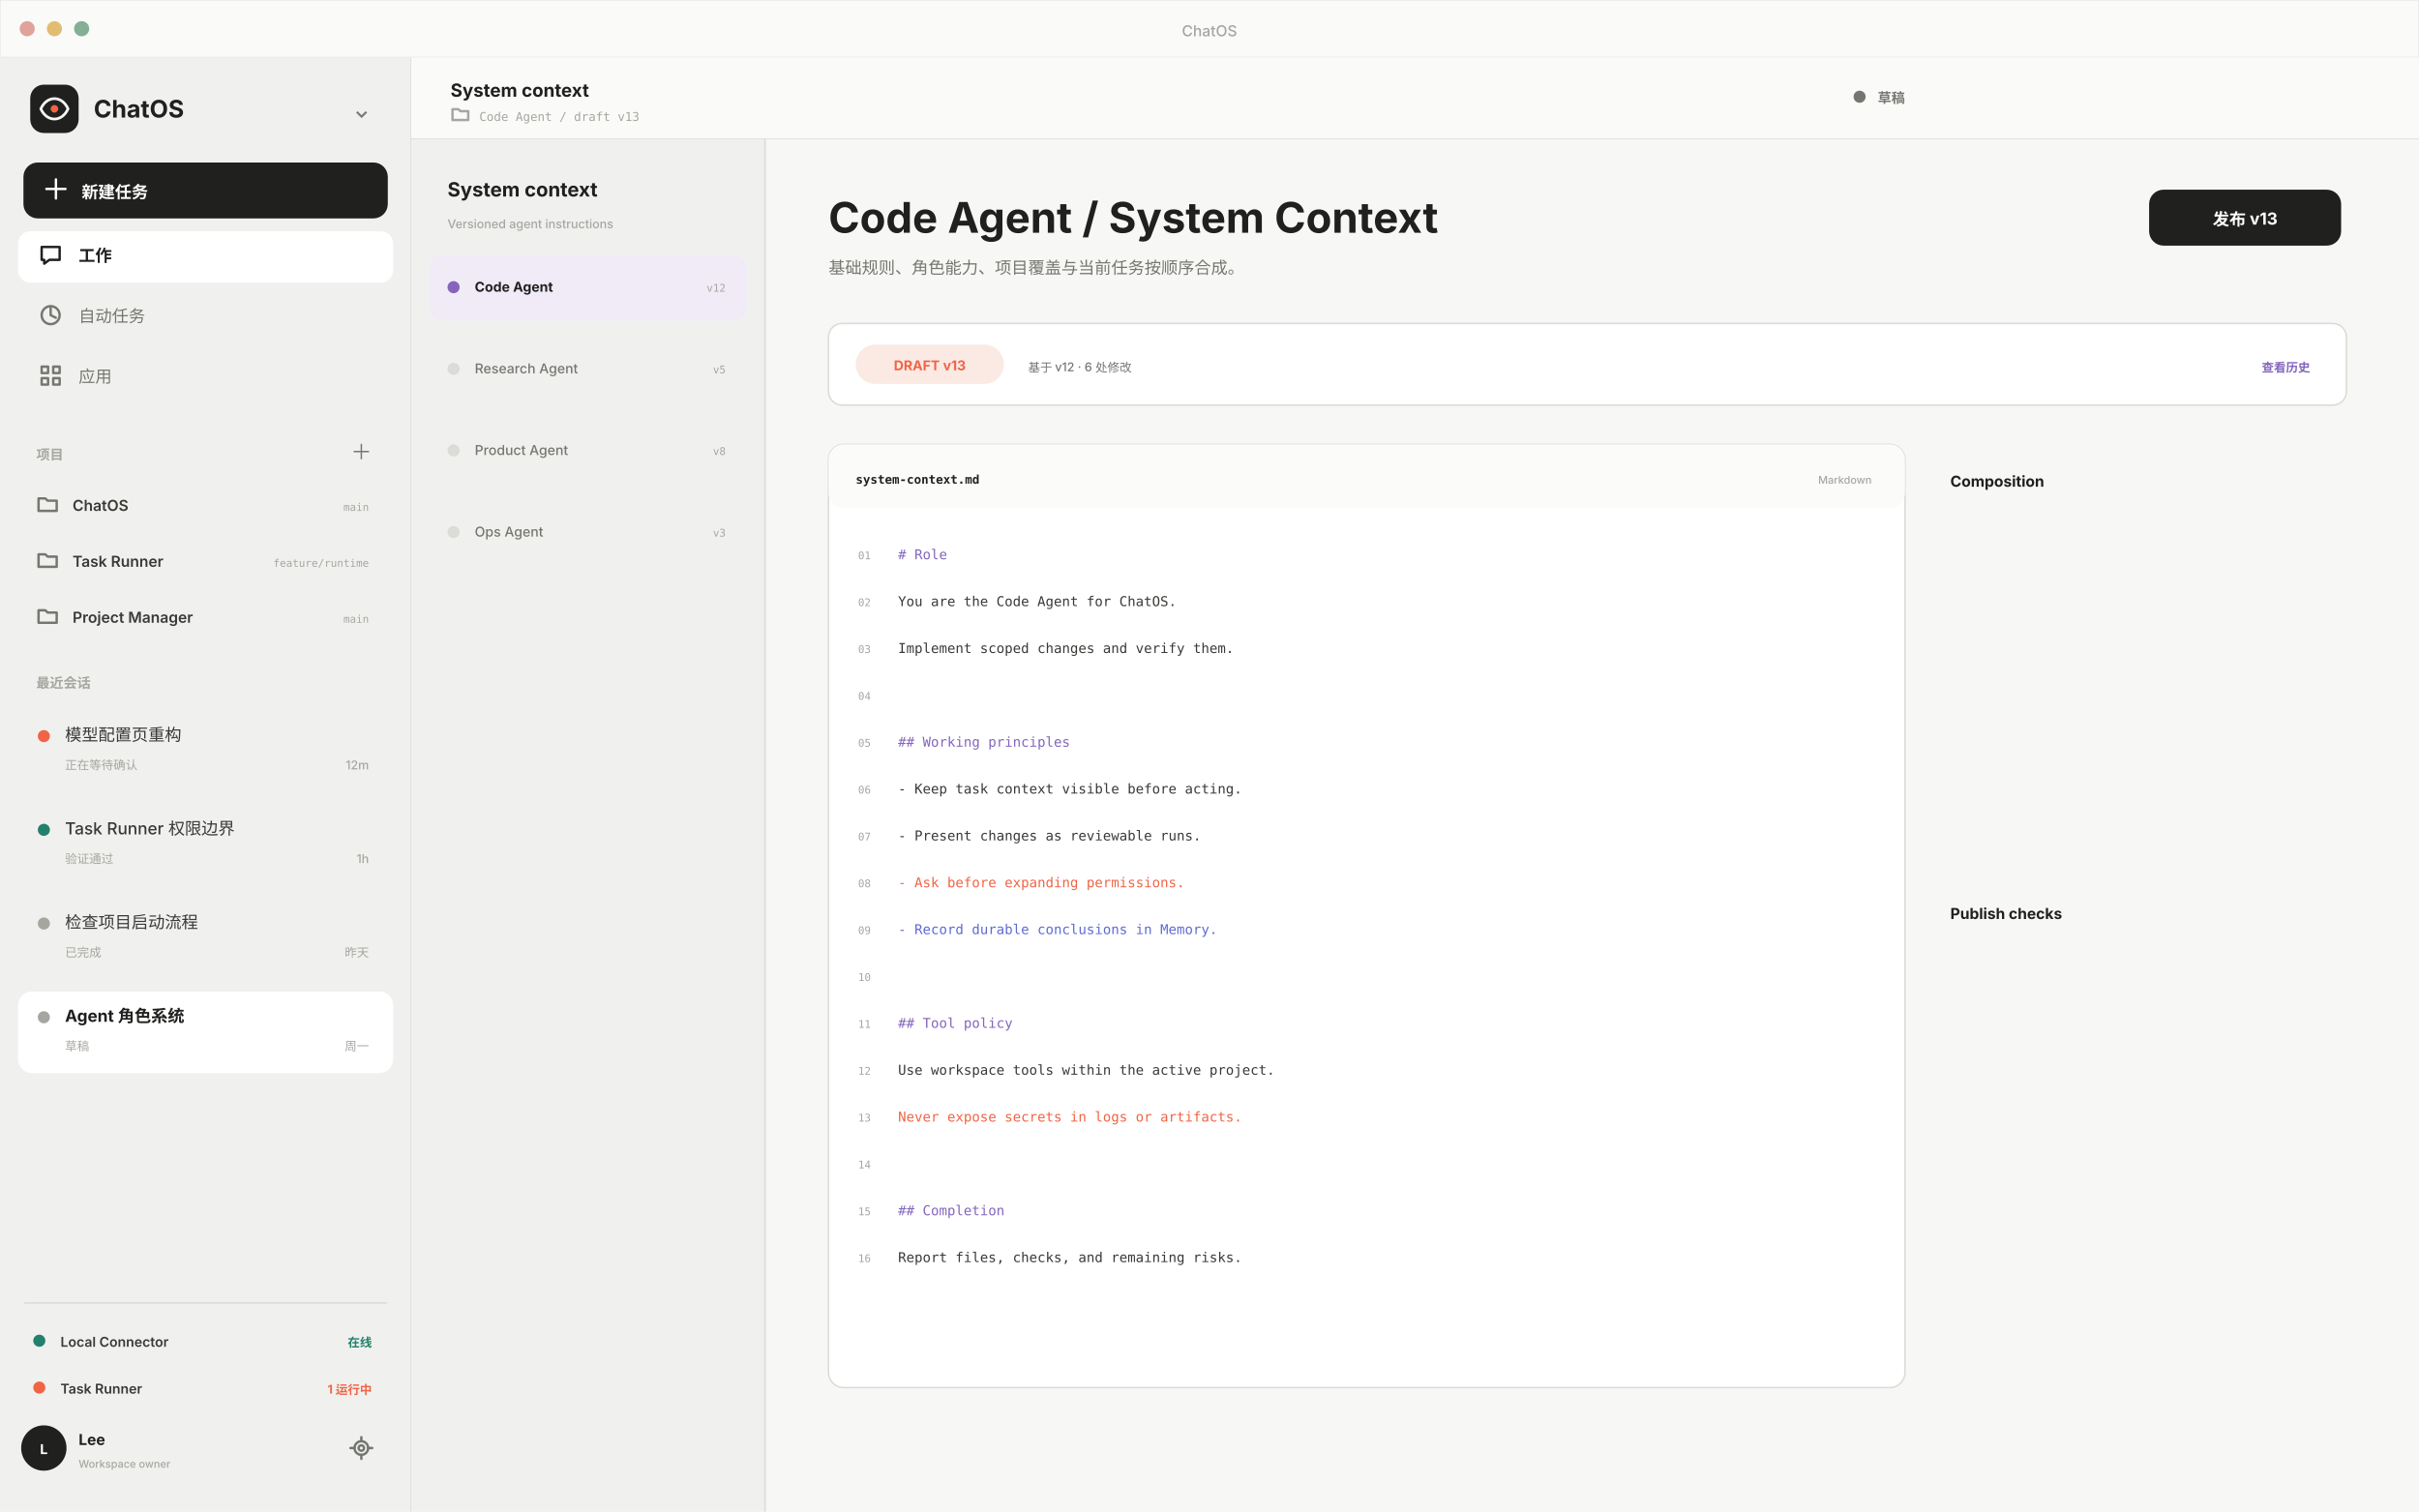
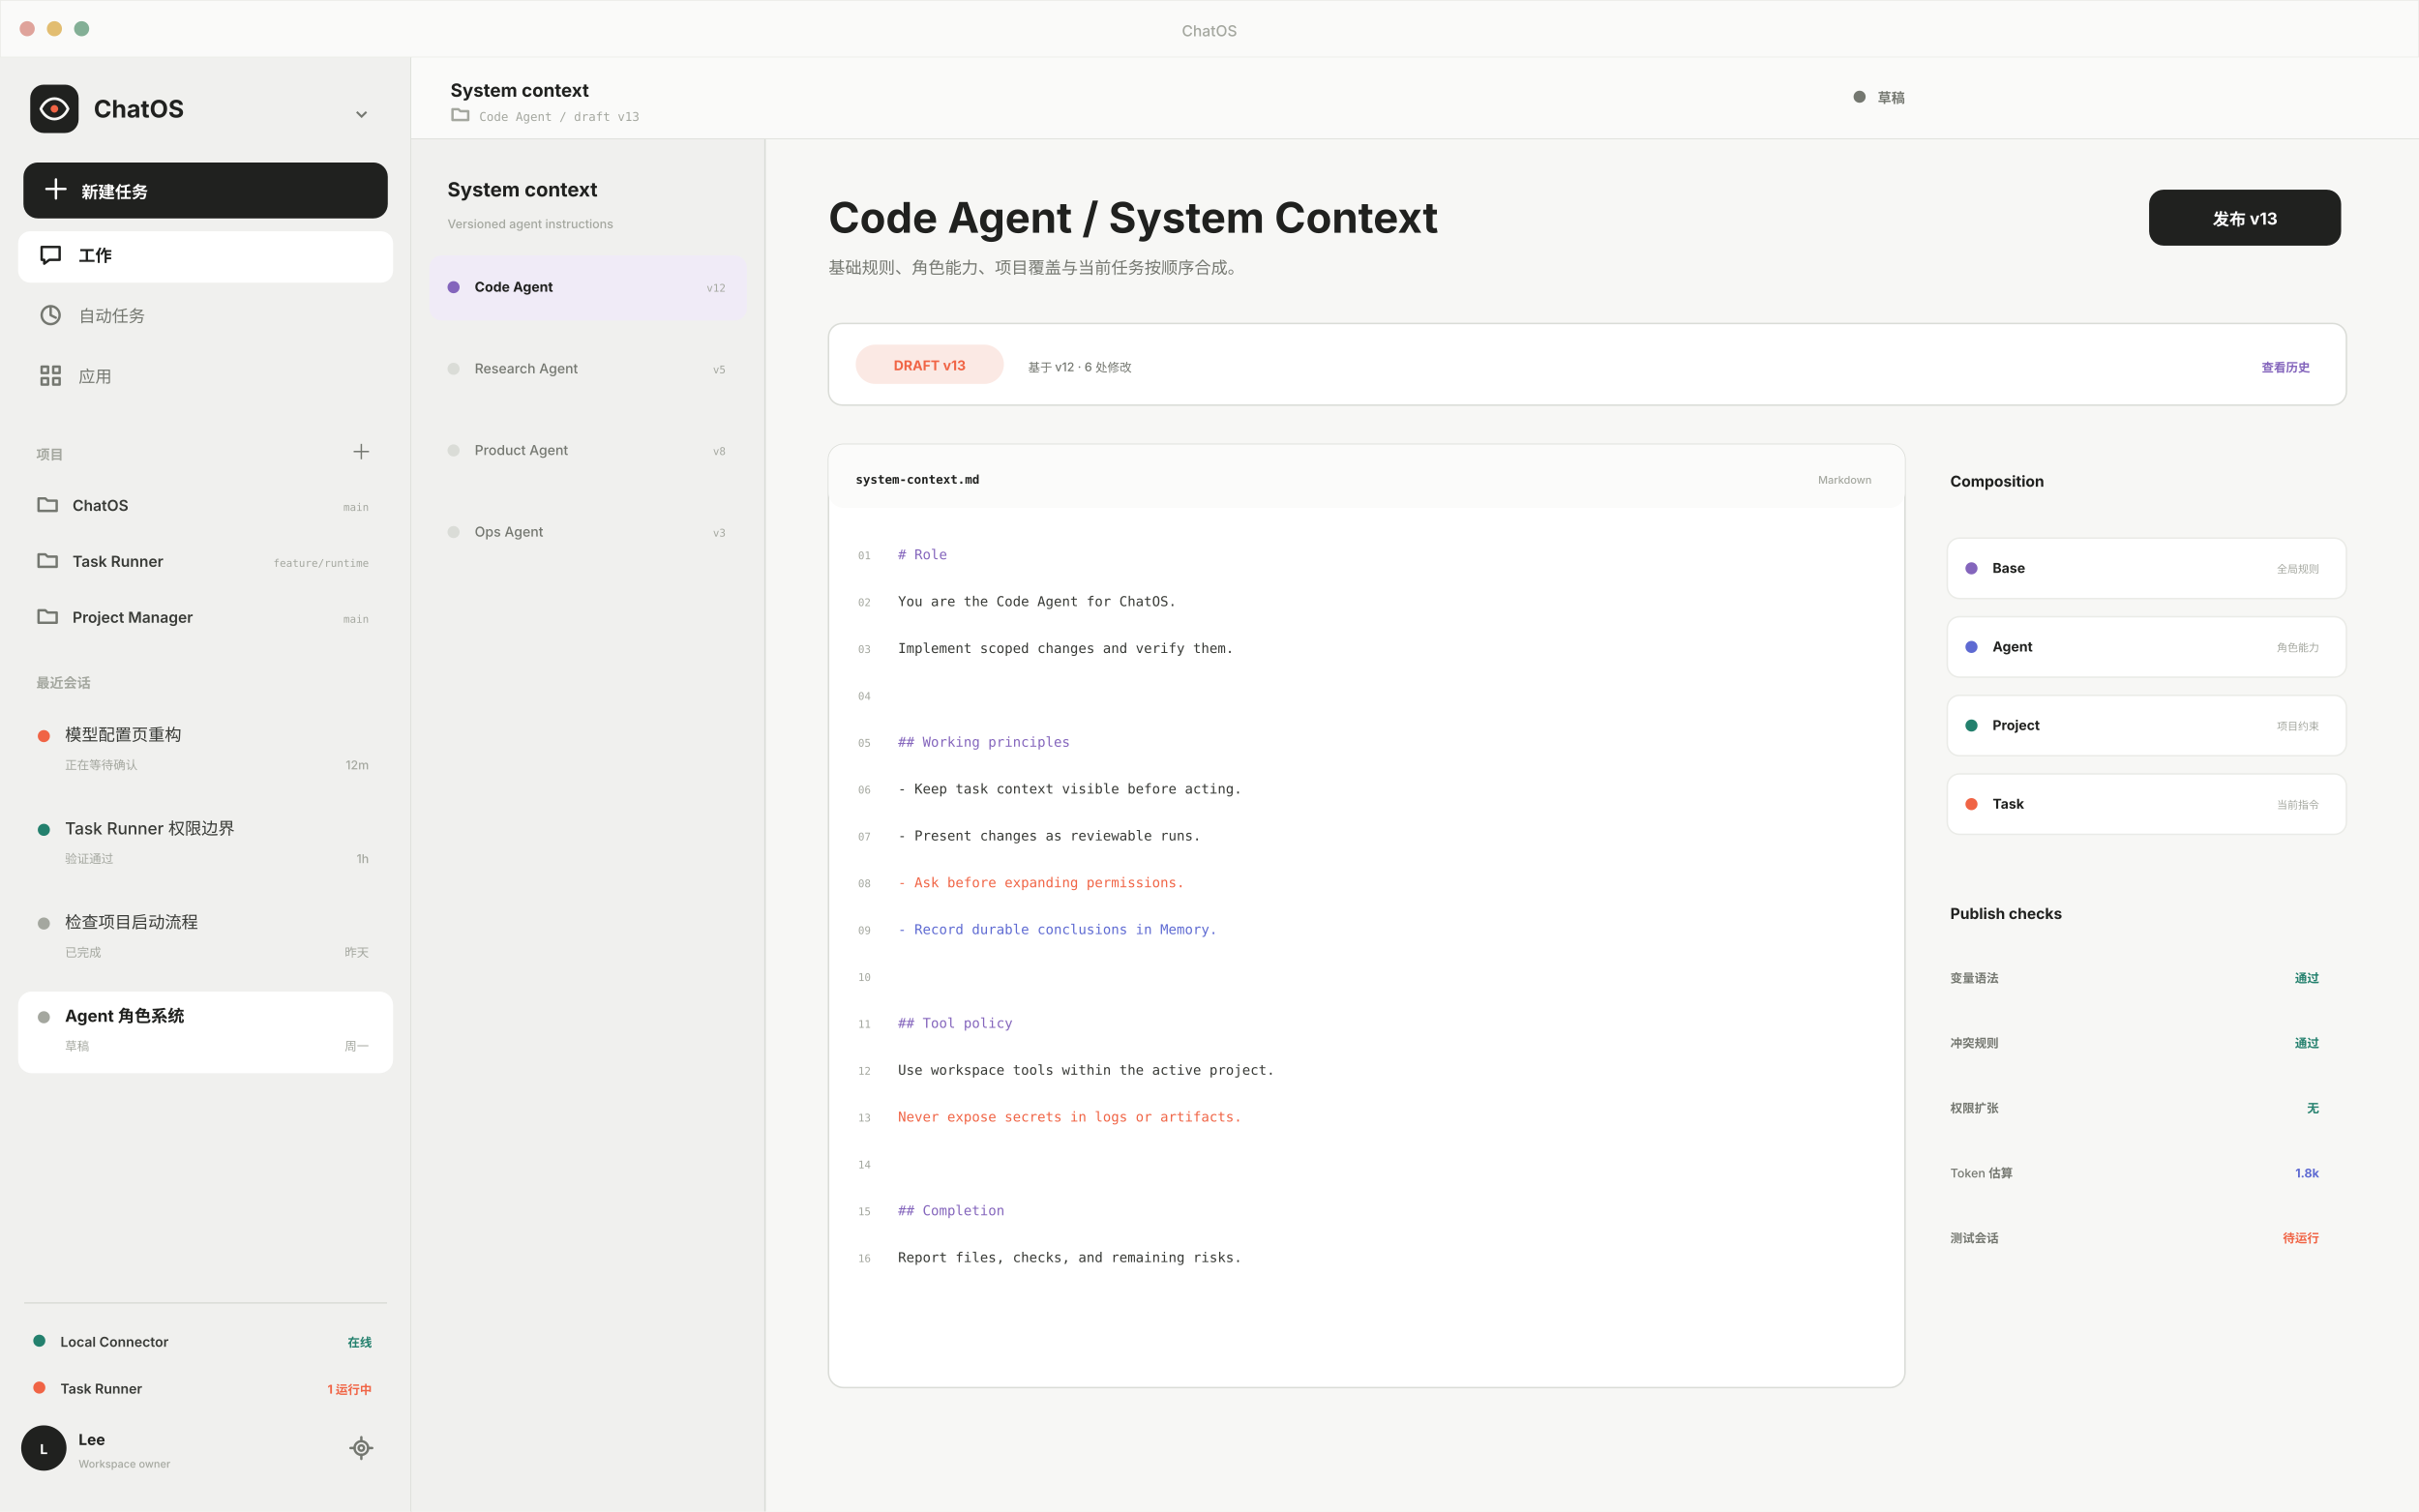
<svg xmlns="http://www.w3.org/2000/svg" width="1600" height="1000" viewBox="0 0 1600 1000">
  <defs>
    <filter id="shadow" x="-30%" y="-30%" width="160%" height="180%">
      <feDropShadow dx="0" dy="10" stdDeviation="22" flood-color="#20211F" flood-opacity=".10" />
    </filter>
    <filter id="lift" x="-30%" y="-30%" width="160%" height="180%">
      <feDropShadow dx="0" dy="4" stdDeviation="10" flood-color="#20211F" flood-opacity=".08" />
    </filter>
+     <pattern id="graphDots" width="20" height="20" patternUnits="userSpaceOnUse">
+       <circle cx="1" cy="1" r="1" fill="#BFC2BB" fill-opacity=".35" />
+     </pattern>
+     <marker id="graphArrow" markerWidth="9" markerHeight="9" refX="8" refY="4.5" orient="auto">
+       <path d="M0 0L9 4.5L0 9Z" fill="context-stroke" />
+     </marker>
+     <marker id="graphArrowContext" markerWidth="8" markerHeight="8" refX="7" refY="4" orient="auto">
+       <path d="M0 0L8 4L0 8Z" fill="context-stroke" />
+     </marker>
  </defs>
  <rect x="0" y="0" width="1600" height="1000" fill="#F7F7F5" stroke="none" rx="0" />
  <rect x="0" y="0" width="1600" height="38" fill="#FAFAF9" stroke="#EAEBE7" rx="0" />
  <circle cx="18" cy="19" r="5" fill="#DFA39B" stroke="none" stroke-width="1" />
  <circle cx="36" cy="19" r="5" fill="#E2BD71" stroke="none" stroke-width="1" />
  <circle cx="54" cy="19" r="5" fill="#83AF96" stroke="none" stroke-width="1" />
  <text x="800" y="24" font-family="Inter, -apple-system, BlinkMacSystemFont, &quot;SF Pro Text&quot;, &quot;PingFang SC&quot;, &quot;Microsoft YaHei&quot;, sans-serif" font-size="10" fill="#A4A79F" font-weight="550" text-anchor="middle">ChatOS</text>
  <rect x="0" y="38" width="272" height="962" fill="#F0F0EE" stroke="none" rx="0" />
  <line x1="272" y1="38" x2="272" y2="1000" stroke="#DADCD7" stroke-width="1" />
  <rect x="20" y="56" width="32" height="32" fill="#20211F" stroke="none" rx="9" />
  <path d="M27 72C31 63,41 63,45 72C41 81,31 81,27 72Z" stroke="#F7F7F5" stroke-width="1.8" fill="none" stroke-linecap="round" stroke-linejoin="round" />
  <circle cx="36" cy="72" r="2.5" fill="#F06445" stroke="none" stroke-width="1" />
  <text x="62" y="77.76" font-family="Inter, -apple-system, BlinkMacSystemFont, &quot;SF Pro Text&quot;, &quot;PingFang SC&quot;, &quot;Microsoft YaHei&quot;, sans-serif" font-size="16" fill="#20211F" font-weight="700" text-anchor="start">ChatOS</text>
  <text x="244" y="78" font-family="Inter, -apple-system, BlinkMacSystemFont, &quot;SF Pro Text&quot;, &quot;PingFang SC&quot;, &quot;Microsoft YaHei&quot;, sans-serif" font-size="12" fill="#747770" font-weight="650" text-anchor="end">⌄</text>
  <rect x="16" y="108" width="240" height="36" fill="#20211F" stroke="#20211F" rx="9" />
  <path d="M37 118.7V131.3M30.7 125H43.3" stroke="#FFFFFF" stroke-width="1.6" fill="none" stroke-linecap="round" stroke-linejoin="round" />
  <text x="54" y="131" font-family="Inter, -apple-system, BlinkMacSystemFont, &quot;SF Pro Text&quot;, &quot;PingFang SC&quot;, &quot;Microsoft YaHei&quot;, sans-serif" font-size="11" fill="#FFFFFF" font-weight="650" text-anchor="start">新建任务</text>
  <rect x="12" y="153" width="248" height="34" fill="#FFFFFF" stroke="none" rx="8" />
  <path d="M27.55 163.4H39.45V171.9H32.65L29.25 174.45V171.9H27.55Z" stroke="#20211F" stroke-width="1.6" fill="none" stroke-linecap="round" stroke-linejoin="round" />
  <text x="52" y="173" font-family="Inter, -apple-system, BlinkMacSystemFont, &quot;SF Pro Text&quot;, &quot;PingFang SC&quot;, &quot;Microsoft YaHei&quot;, sans-serif" font-size="11" fill="#20211F" font-weight="650" text-anchor="start">工作</text>
  <circle cx="33.5" cy="208.5" r="5.95" fill="none" stroke="#747770" stroke-width="1.6" />
  <path d="M33.5 203.4V208.5L36.9 210.2" stroke="#747770" stroke-width="1.6" fill="none" stroke-linecap="round" stroke-linejoin="round" />
  <text x="52" y="213" font-family="Inter, -apple-system, BlinkMacSystemFont, &quot;SF Pro Text&quot;, &quot;PingFang SC&quot;, &quot;Microsoft YaHei&quot;, sans-serif" font-size="11" fill="#747770" font-weight="520" text-anchor="start">自动任务</text>
  <path d="M27.55 242.55H31.8V246.8H27.55ZM35.2 242.55H39.45V246.8H35.2ZM27.55 250.2H31.8V254.45H27.55ZM35.2 250.2H39.45V254.45H35.2Z" stroke="#747770" stroke-width="1.6" fill="none" stroke-linecap="round" stroke-linejoin="round" />
  <text x="52" y="253" font-family="Inter, -apple-system, BlinkMacSystemFont, &quot;SF Pro Text&quot;, &quot;PingFang SC&quot;, &quot;Microsoft YaHei&quot;, sans-serif" font-size="11" fill="#747770" font-weight="520" text-anchor="start">应用</text>
  <text x="24" y="304" font-family="Inter, -apple-system, BlinkMacSystemFont, &quot;SF Pro Text&quot;, &quot;PingFang SC&quot;, &quot;Microsoft YaHei&quot;, sans-serif" font-size="9" fill="#A4A79F" font-weight="700" text-anchor="start">项目</text>
  <text x="246" y="304" font-family="Inter, -apple-system, BlinkMacSystemFont, &quot;SF Pro Text&quot;, &quot;PingFang SC&quot;, &quot;Microsoft YaHei&quot;, sans-serif" font-size="14" fill="#747770" font-weight="500" text-anchor="end">＋</text>
  <path d="M25.5 329.75H30L31.5 331.25H37.5V338H25.5Z" stroke="#747770" stroke-width="1.6" fill="none" stroke-linecap="round" stroke-linejoin="round" />
  <text x="48" y="338" font-family="Inter, -apple-system, BlinkMacSystemFont, &quot;SF Pro Text&quot;, &quot;PingFang SC&quot;, &quot;Microsoft YaHei&quot;, sans-serif" font-size="10" fill="#383A36" font-weight="580" text-anchor="start">ChatOS</text>
  <text x="244" y="338" font-family="SFMono-Regular, Menlo, Monaco, Consolas, monospace" font-size="7" fill="#A4A79F" font-weight="500" text-anchor="end">main</text>
  <path d="M25.5 366.75H30L31.5 368.25H37.5V375H25.5Z" stroke="#747770" stroke-width="1.6" fill="none" stroke-linecap="round" stroke-linejoin="round" />
  <text x="48" y="375" font-family="Inter, -apple-system, BlinkMacSystemFont, &quot;SF Pro Text&quot;, &quot;PingFang SC&quot;, &quot;Microsoft YaHei&quot;, sans-serif" font-size="10" fill="#383A36" font-weight="580" text-anchor="start">Task Runner</text>
  <text x="244" y="375" font-family="SFMono-Regular, Menlo, Monaco, Consolas, monospace" font-size="7" fill="#A4A79F" font-weight="500" text-anchor="end">feature/runtime</text>
  <path d="M25.5 403.75H30L31.5 405.25H37.5V412H25.5Z" stroke="#747770" stroke-width="1.6" fill="none" stroke-linecap="round" stroke-linejoin="round" />
  <text x="48" y="412" font-family="Inter, -apple-system, BlinkMacSystemFont, &quot;SF Pro Text&quot;, &quot;PingFang SC&quot;, &quot;Microsoft YaHei&quot;, sans-serif" font-size="10" fill="#383A36" font-weight="580" text-anchor="start">Project Manager</text>
  <text x="244" y="412" font-family="SFMono-Regular, Menlo, Monaco, Consolas, monospace" font-size="7" fill="#A4A79F" font-weight="500" text-anchor="end">main</text>
  <text x="24" y="455" font-family="Inter, -apple-system, BlinkMacSystemFont, &quot;SF Pro Text&quot;, &quot;PingFang SC&quot;, &quot;Microsoft YaHei&quot;, sans-serif" font-size="9" fill="#A4A79F" font-weight="700" text-anchor="start">最近会话</text>
  <circle cx="29" cy="487" r="4" fill="#F06445" stroke="none" stroke-width="1" />
  <text x="43" y="490" font-family="Inter, -apple-system, BlinkMacSystemFont, &quot;SF Pro Text&quot;, &quot;PingFang SC&quot;, &quot;Microsoft YaHei&quot;, sans-serif" font-size="11" fill="#383A36" font-weight="520" text-anchor="start">模型配置页重构</text>
  <text x="43" y="509" font-family="Inter, -apple-system, BlinkMacSystemFont, &quot;SF Pro Text&quot;, &quot;PingFang SC&quot;, &quot;Microsoft YaHei&quot;, sans-serif" font-size="8" fill="#A4A79F" font-weight="480" text-anchor="start">正在等待确认</text>
  <text x="244" y="509" font-family="Inter, -apple-system, BlinkMacSystemFont, &quot;SF Pro Text&quot;, &quot;PingFang SC&quot;, &quot;Microsoft YaHei&quot;, sans-serif" font-size="8" fill="#A4A79F" font-weight="500" text-anchor="end">12m</text>
  <circle cx="29" cy="549" r="4" fill="#23806D" stroke="none" stroke-width="1" />
  <text x="43" y="552" font-family="Inter, -apple-system, BlinkMacSystemFont, &quot;SF Pro Text&quot;, &quot;PingFang SC&quot;, &quot;Microsoft YaHei&quot;, sans-serif" font-size="11" fill="#383A36" font-weight="520" text-anchor="start">Task Runner 权限边界</text>
  <text x="43" y="571" font-family="Inter, -apple-system, BlinkMacSystemFont, &quot;SF Pro Text&quot;, &quot;PingFang SC&quot;, &quot;Microsoft YaHei&quot;, sans-serif" font-size="8" fill="#A4A79F" font-weight="480" text-anchor="start">验证通过</text>
  <text x="244" y="571" font-family="Inter, -apple-system, BlinkMacSystemFont, &quot;SF Pro Text&quot;, &quot;PingFang SC&quot;, &quot;Microsoft YaHei&quot;, sans-serif" font-size="8" fill="#A4A79F" font-weight="500" text-anchor="end">1h</text>
  <circle cx="29" cy="611" r="4" fill="#A4A79F" stroke="none" stroke-width="1" />
  <text x="43" y="614" font-family="Inter, -apple-system, BlinkMacSystemFont, &quot;SF Pro Text&quot;, &quot;PingFang SC&quot;, &quot;Microsoft YaHei&quot;, sans-serif" font-size="11" fill="#383A36" font-weight="520" text-anchor="start">检查项目启动流程</text>
  <text x="43" y="633" font-family="Inter, -apple-system, BlinkMacSystemFont, &quot;SF Pro Text&quot;, &quot;PingFang SC&quot;, &quot;Microsoft YaHei&quot;, sans-serif" font-size="8" fill="#A4A79F" font-weight="480" text-anchor="start">已完成</text>
  <text x="244" y="633" font-family="Inter, -apple-system, BlinkMacSystemFont, &quot;SF Pro Text&quot;, &quot;PingFang SC&quot;, &quot;Microsoft YaHei&quot;, sans-serif" font-size="8" fill="#A4A79F" font-weight="500" text-anchor="end">昨天</text>
  <rect x="12" y="656" width="248" height="54" fill="#FFFFFF" stroke="none" rx="9" />
  <circle cx="29" cy="673" r="4" fill="#A4A79F" stroke="none" stroke-width="1" />
  <text x="43" y="676" font-family="Inter, -apple-system, BlinkMacSystemFont, &quot;SF Pro Text&quot;, &quot;PingFang SC&quot;, &quot;Microsoft YaHei&quot;, sans-serif" font-size="11" fill="#20211F" font-weight="650" text-anchor="start">Agent 角色系统</text>
  <text x="43" y="695" font-family="Inter, -apple-system, BlinkMacSystemFont, &quot;SF Pro Text&quot;, &quot;PingFang SC&quot;, &quot;Microsoft YaHei&quot;, sans-serif" font-size="8" fill="#A4A79F" font-weight="480" text-anchor="start">草稿</text>
  <text x="244" y="695" font-family="Inter, -apple-system, BlinkMacSystemFont, &quot;SF Pro Text&quot;, &quot;PingFang SC&quot;, &quot;Microsoft YaHei&quot;, sans-serif" font-size="8" fill="#A4A79F" font-weight="500" text-anchor="end">周一</text>
  <line x1="16" y1="862" x2="256" y2="862" stroke="#DADCD7" stroke-width="1" />
  <circle cx="26" cy="887" r="4" fill="#23806D" stroke="none" stroke-width="1" />
  <text x="40" y="891" font-family="Inter, -apple-system, BlinkMacSystemFont, &quot;SF Pro Text&quot;, &quot;PingFang SC&quot;, &quot;Microsoft YaHei&quot;, sans-serif" font-size="9" fill="#383A36" font-weight="580" text-anchor="start">Local Connector</text>
  <text x="246" y="891" font-family="Inter, -apple-system, BlinkMacSystemFont, &quot;SF Pro Text&quot;, &quot;PingFang SC&quot;, &quot;Microsoft YaHei&quot;, sans-serif" font-size="8" fill="#23806D" font-weight="650" text-anchor="end">在线</text>
  <circle cx="26" cy="918" r="4" fill="#F06445" stroke="none" stroke-width="1" />
  <text x="40" y="922" font-family="Inter, -apple-system, BlinkMacSystemFont, &quot;SF Pro Text&quot;, &quot;PingFang SC&quot;, &quot;Microsoft YaHei&quot;, sans-serif" font-size="9" fill="#383A36" font-weight="580" text-anchor="start">Task Runner</text>
  <text x="246" y="922" font-family="Inter, -apple-system, BlinkMacSystemFont, &quot;SF Pro Text&quot;, &quot;PingFang SC&quot;, &quot;Microsoft YaHei&quot;, sans-serif" font-size="8" fill="#F06445" font-weight="650" text-anchor="end">1 运行中</text>
  <circle cx="29" cy="958" r="15" fill="#20211F" stroke="none" stroke-width="1" />
  <text x="29" y="962" font-family="Inter, -apple-system, BlinkMacSystemFont, &quot;SF Pro Text&quot;, &quot;PingFang SC&quot;, &quot;Microsoft YaHei&quot;, sans-serif" font-size="9" fill="#FFFFFF" font-weight="700" text-anchor="middle">L</text>
  <text x="52" y="956" font-family="Inter, -apple-system, BlinkMacSystemFont, &quot;SF Pro Text&quot;, &quot;PingFang SC&quot;, &quot;Microsoft YaHei&quot;, sans-serif" font-size="10" fill="#20211F" font-weight="650" text-anchor="start">Lee</text>
  <text x="52" y="971" font-family="Inter, -apple-system, BlinkMacSystemFont, &quot;SF Pro Text&quot;, &quot;PingFang SC&quot;, &quot;Microsoft YaHei&quot;, sans-serif" font-size="7" fill="#A4A79F" font-weight="500" text-anchor="start">Workspace owner</text>
  <circle cx="239" cy="958" r="4.5" fill="none" stroke="#747770" stroke-width="1.6" />
  <circle cx="239" cy="958" r="1.8" fill="none" stroke="#747770" stroke-width="1.6" />
  <path d="M239 950.8V953.5M239 962.5V965.2M231.8 958H234.5M243.5 958H246.2" stroke="#747770" stroke-width="1.6" fill="none" stroke-linecap="round" stroke-linejoin="round" />
  <rect x="272" y="38" width="1328" height="54" fill="#FAFAF9" stroke="none" rx="0" />
  <line x1="272" y1="92" x2="1600" y2="92" stroke="#DADCD7" stroke-width="1" />
  <text x="298" y="64" font-family="Inter, -apple-system, BlinkMacSystemFont, &quot;SF Pro Text&quot;, &quot;PingFang SC&quot;, &quot;Microsoft YaHei&quot;, sans-serif" font-size="12" fill="#20211F" font-weight="650" text-anchor="start">System context</text>
  <path d="M299.3 72.25H303.2L304.5 73.55H309.7V79.4H299.3Z" stroke="#A4A79F" stroke-width="1.6" fill="none" stroke-linecap="round" stroke-linejoin="round" />
  <text x="317" y="80" font-family="SFMono-Regular, Menlo, Monaco, Consolas, monospace" font-size="8" fill="#A4A79F" font-weight="520" text-anchor="start">Code Agent / draft v13</text>
  <circle cx="1230" cy="64" r="4" fill="#747770" stroke="none" stroke-width="1" />
  <text x="1242" y="68" font-family="Inter, -apple-system, BlinkMacSystemFont, &quot;SF Pro Text&quot;, &quot;PingFang SC&quot;, &quot;Microsoft YaHei&quot;, sans-serif" font-size="9" fill="#747770" font-weight="650" text-anchor="start">草稿</text>
  <rect x="272" y="92" width="234" height="908" fill="#F0F0EE" stroke="none" rx="0" />
  <rect x="506" y="92" width="1094" height="908" fill="#F7F7F5" stroke="none" rx="0" />
  <line x1="506" y1="92" x2="506" y2="1000" stroke="#DADCD7" stroke-width="1" />
  <text x="296" y="130" font-family="Inter, -apple-system, BlinkMacSystemFont, &quot;SF Pro Text&quot;, &quot;PingFang SC&quot;, &quot;Microsoft YaHei&quot;, sans-serif" font-size="13" fill="#20211F" font-weight="650" text-anchor="start">System context</text>
  <text x="296" y="151" font-family="Inter, -apple-system, BlinkMacSystemFont, &quot;SF Pro Text&quot;, &quot;PingFang SC&quot;, &quot;Microsoft YaHei&quot;, sans-serif" font-size="8" fill="#A4A79F" font-weight="450" text-anchor="start">Versioned agent instructions</text>
  <rect x="284" y="169" width="210" height="43" fill="#F0EBF7" stroke="none" rx="8" />
  <circle cx="300" cy="190" r="4" fill="#8465BC" stroke="none" stroke-width="1" />
  <text x="314" y="193" font-family="Inter, -apple-system, BlinkMacSystemFont, &quot;SF Pro Text&quot;, &quot;PingFang SC&quot;, &quot;Microsoft YaHei&quot;, sans-serif" font-size="9" fill="#20211F" font-weight="650" text-anchor="start">Code Agent</text>
  <text x="480" y="193" font-family="SFMono-Regular, Menlo, Monaco, Consolas, monospace" font-size="7" fill="#A4A79F" font-weight="500" text-anchor="end">v12</text>
  <circle cx="300" cy="244" r="4" fill="#DADCD7" stroke="none" stroke-width="1" />
  <text x="314" y="247" font-family="Inter, -apple-system, BlinkMacSystemFont, &quot;SF Pro Text&quot;, &quot;PingFang SC&quot;, &quot;Microsoft YaHei&quot;, sans-serif" font-size="9" fill="#747770" font-weight="500" text-anchor="start">Research Agent</text>
  <text x="480" y="247" font-family="SFMono-Regular, Menlo, Monaco, Consolas, monospace" font-size="7" fill="#A4A79F" font-weight="500" text-anchor="end">v5</text>
  <circle cx="300" cy="298" r="4" fill="#DADCD7" stroke="none" stroke-width="1" />
  <text x="314" y="301" font-family="Inter, -apple-system, BlinkMacSystemFont, &quot;SF Pro Text&quot;, &quot;PingFang SC&quot;, &quot;Microsoft YaHei&quot;, sans-serif" font-size="9" fill="#747770" font-weight="500" text-anchor="start">Product Agent</text>
  <text x="480" y="301" font-family="SFMono-Regular, Menlo, Monaco, Consolas, monospace" font-size="7" fill="#A4A79F" font-weight="500" text-anchor="end">v8</text>
  <circle cx="300" cy="352" r="4" fill="#DADCD7" stroke="none" stroke-width="1" />
  <text x="314" y="355" font-family="Inter, -apple-system, BlinkMacSystemFont, &quot;SF Pro Text&quot;, &quot;PingFang SC&quot;, &quot;Microsoft YaHei&quot;, sans-serif" font-size="9" fill="#747770" font-weight="500" text-anchor="start">Ops Agent</text>
  <text x="480" y="355" font-family="SFMono-Regular, Menlo, Monaco, Consolas, monospace" font-size="7" fill="#A4A79F" font-weight="500" text-anchor="end">v3</text>
  <text x="548" y="154" font-family="Inter, -apple-system, BlinkMacSystemFont, &quot;SF Pro Text&quot;, &quot;PingFang SC&quot;, &quot;Microsoft YaHei&quot;, sans-serif" font-size="28" fill="#20211F" font-weight="650" text-anchor="start">Code Agent / System Context</text>
  <text x="548" y="181" font-family="Inter, -apple-system, BlinkMacSystemFont, &quot;SF Pro Text&quot;, &quot;PingFang SC&quot;, &quot;Microsoft YaHei&quot;, sans-serif" font-size="11" fill="#747770" font-weight="450" text-anchor="start">基础规则、角色能力、项目覆盖与当前任务按顺序合成。</text>
  <rect x="1422" y="126" width="126" height="36" fill="#20211F" stroke="#20211F" rx="9" />
  <text x="1485" y="149" font-family="Inter, -apple-system, BlinkMacSystemFont, &quot;SF Pro Text&quot;, &quot;PingFang SC&quot;, &quot;Microsoft YaHei&quot;, sans-serif" font-size="11" fill="#FFFFFF" font-weight="650" text-anchor="middle">发布 v13</text>
  <rect x="548" y="214" width="1004" height="54" fill="#FFFFFF" stroke="#DADCD7" rx="9" />
  <rect x="566" y="228" width="98" height="26" fill="#FBE9E4" stroke="none" rx="13" />
  <text x="615" y="245" font-family="Inter, -apple-system, BlinkMacSystemFont, &quot;SF Pro Text&quot;, &quot;PingFang SC&quot;, &quot;Microsoft YaHei&quot;, sans-serif" font-size="9" fill="#F06445" font-weight="650" text-anchor="middle">DRAFT v13</text>
  <text x="680" y="246" font-family="Inter, -apple-system, BlinkMacSystemFont, &quot;SF Pro Text&quot;, &quot;PingFang SC&quot;, &quot;Microsoft YaHei&quot;, sans-serif" font-size="8" fill="#747770" font-weight="500" text-anchor="start">基于 v12 · 6 处修改</text>
  <text x="1528" y="246" font-family="Inter, -apple-system, BlinkMacSystemFont, &quot;SF Pro Text&quot;, &quot;PingFang SC&quot;, &quot;Microsoft YaHei&quot;, sans-serif" font-size="8" fill="#8465BC" font-weight="650" text-anchor="end">查看历史</text>
  <rect x="548" y="294" width="712" height="624" fill="#FFFFFF" stroke="#DADCD7" rx="10" />
  <rect x="548" y="294" width="712" height="42" fill="#FBFBFA" stroke="none" rx="10" />
  <text x="566" y="320" font-family="SFMono-Regular, Menlo, Monaco, Consolas, monospace" font-size="8" fill="#20211F" font-weight="650" text-anchor="start">system-context.md</text>
  <text x="1238" y="320" font-family="Inter, -apple-system, BlinkMacSystemFont, &quot;SF Pro Text&quot;, &quot;PingFang SC&quot;, &quot;Microsoft YaHei&quot;, sans-serif" font-size="7" fill="#A4A79F" font-weight="500" text-anchor="end">Markdown</text>
  <text x="576" y="370" font-family="SFMono-Regular, Menlo, Monaco, Consolas, monospace" font-size="7" fill="#A4A79F" font-weight="500" text-anchor="end">01</text>
  <text x="594" y="370" font-family="SFMono-Regular, Menlo, Monaco, Consolas, monospace" font-size="9" fill="#8465BC" font-weight="500" text-anchor="start"># Role</text>
  <text x="576" y="401" font-family="SFMono-Regular, Menlo, Monaco, Consolas, monospace" font-size="7" fill="#A4A79F" font-weight="500" text-anchor="end">02</text>
  <text x="594" y="401" font-family="SFMono-Regular, Menlo, Monaco, Consolas, monospace" font-size="9" fill="#383A36" font-weight="500" text-anchor="start">You are the Code Agent for ChatOS.</text>
  <text x="576" y="432" font-family="SFMono-Regular, Menlo, Monaco, Consolas, monospace" font-size="7" fill="#A4A79F" font-weight="500" text-anchor="end">03</text>
  <text x="594" y="432" font-family="SFMono-Regular, Menlo, Monaco, Consolas, monospace" font-size="9" fill="#383A36" font-weight="500" text-anchor="start">Implement scoped changes and verify them.</text>
  <text x="576" y="463" font-family="SFMono-Regular, Menlo, Monaco, Consolas, monospace" font-size="7" fill="#A4A79F" font-weight="500" text-anchor="end">04</text>
  <text x="594" y="463" font-family="SFMono-Regular, Menlo, Monaco, Consolas, monospace" font-size="9" fill="#383A36" font-weight="500" text-anchor="start" />
  <text x="576" y="494" font-family="SFMono-Regular, Menlo, Monaco, Consolas, monospace" font-size="7" fill="#A4A79F" font-weight="500" text-anchor="end">05</text>
  <text x="594" y="494" font-family="SFMono-Regular, Menlo, Monaco, Consolas, monospace" font-size="9" fill="#8465BC" font-weight="500" text-anchor="start">## Working principles</text>
  <text x="576" y="525" font-family="SFMono-Regular, Menlo, Monaco, Consolas, monospace" font-size="7" fill="#A4A79F" font-weight="500" text-anchor="end">06</text>
  <text x="594" y="525" font-family="SFMono-Regular, Menlo, Monaco, Consolas, monospace" font-size="9" fill="#383A36" font-weight="500" text-anchor="start">- Keep task context visible before acting.</text>
  <text x="576" y="556" font-family="SFMono-Regular, Menlo, Monaco, Consolas, monospace" font-size="7" fill="#A4A79F" font-weight="500" text-anchor="end">07</text>
  <text x="594" y="556" font-family="SFMono-Regular, Menlo, Monaco, Consolas, monospace" font-size="9" fill="#383A36" font-weight="500" text-anchor="start">- Present changes as reviewable runs.</text>
  <text x="576" y="587" font-family="SFMono-Regular, Menlo, Monaco, Consolas, monospace" font-size="7" fill="#A4A79F" font-weight="500" text-anchor="end">08</text>
  <text x="594" y="587" font-family="SFMono-Regular, Menlo, Monaco, Consolas, monospace" font-size="9" fill="#F06445" font-weight="500" text-anchor="start">- Ask before expanding permissions.</text>
  <text x="576" y="618" font-family="SFMono-Regular, Menlo, Monaco, Consolas, monospace" font-size="7" fill="#A4A79F" font-weight="500" text-anchor="end">09</text>
  <text x="594" y="618" font-family="SFMono-Regular, Menlo, Monaco, Consolas, monospace" font-size="9" fill="#5E6AD2" font-weight="500" text-anchor="start">- Record durable conclusions in Memory.</text>
  <text x="576" y="649" font-family="SFMono-Regular, Menlo, Monaco, Consolas, monospace" font-size="7" fill="#A4A79F" font-weight="500" text-anchor="end">10</text>
  <text x="594" y="649" font-family="SFMono-Regular, Menlo, Monaco, Consolas, monospace" font-size="9" fill="#383A36" font-weight="500" text-anchor="start" />
  <text x="576" y="680" font-family="SFMono-Regular, Menlo, Monaco, Consolas, monospace" font-size="7" fill="#A4A79F" font-weight="500" text-anchor="end">11</text>
  <text x="594" y="680" font-family="SFMono-Regular, Menlo, Monaco, Consolas, monospace" font-size="9" fill="#8465BC" font-weight="500" text-anchor="start">## Tool policy</text>
  <text x="576" y="711" font-family="SFMono-Regular, Menlo, Monaco, Consolas, monospace" font-size="7" fill="#A4A79F" font-weight="500" text-anchor="end">12</text>
  <text x="594" y="711" font-family="SFMono-Regular, Menlo, Monaco, Consolas, monospace" font-size="9" fill="#383A36" font-weight="500" text-anchor="start">Use workspace tools within the active project.</text>
  <text x="576" y="742" font-family="SFMono-Regular, Menlo, Monaco, Consolas, monospace" font-size="7" fill="#A4A79F" font-weight="500" text-anchor="end">13</text>
  <text x="594" y="742" font-family="SFMono-Regular, Menlo, Monaco, Consolas, monospace" font-size="9" fill="#F06445" font-weight="500" text-anchor="start">Never expose secrets in logs or artifacts.</text>
  <text x="576" y="773" font-family="SFMono-Regular, Menlo, Monaco, Consolas, monospace" font-size="7" fill="#A4A79F" font-weight="500" text-anchor="end">14</text>
  <text x="594" y="773" font-family="SFMono-Regular, Menlo, Monaco, Consolas, monospace" font-size="9" fill="#383A36" font-weight="500" text-anchor="start" />
  <text x="576" y="804" font-family="SFMono-Regular, Menlo, Monaco, Consolas, monospace" font-size="7" fill="#A4A79F" font-weight="500" text-anchor="end">15</text>
  <text x="594" y="804" font-family="SFMono-Regular, Menlo, Monaco, Consolas, monospace" font-size="9" fill="#8465BC" font-weight="500" text-anchor="start">## Completion</text>
  <text x="576" y="835" font-family="SFMono-Regular, Menlo, Monaco, Consolas, monospace" font-size="7" fill="#A4A79F" font-weight="500" text-anchor="end">16</text>
  <text x="594" y="835" font-family="SFMono-Regular, Menlo, Monaco, Consolas, monospace" font-size="9" fill="#383A36" font-weight="500" text-anchor="start">Report files, checks, and remaining risks.</text>
-   <text x="1290" y="322" font-family="Inter, -apple-system, BlinkMacSystemFont, &quot;SF Pro Text&quot;, &quot;PingFang SC&quot;, &quot;Microsoft YaHei&quot;, sans-serif" font-size="10" fill="#20211F" font-weight="650" text-anchor="start">Composition</text>undefined<text x="1290" y="608" font-family="Inter, -apple-system, BlinkMacSystemFont, &quot;SF Pro Text&quot;, &quot;PingFang SC&quot;, &quot;Microsoft YaHei&quot;, sans-serif" font-size="10" fill="#20211F" font-weight="650" text-anchor="start">Publish checks</text>undefined</svg>
+   <text x="1290" y="322" font-family="Inter, -apple-system, BlinkMacSystemFont, &quot;SF Pro Text&quot;, &quot;PingFang SC&quot;, &quot;Microsoft YaHei&quot;, sans-serif" font-size="10" fill="#20211F" font-weight="650" text-anchor="start">Composition</text>
+   <rect x="1288" y="356" width="264" height="40" fill="#FFFFFF" stroke="#EAEBE7" rx="8" />
+   <circle cx="1304" cy="376" r="4" fill="#8465BC" stroke="none" stroke-width="1" />
+   <text x="1318" y="379" font-family="Inter, -apple-system, BlinkMacSystemFont, &quot;SF Pro Text&quot;, &quot;PingFang SC&quot;, &quot;Microsoft YaHei&quot;, sans-serif" font-size="9" fill="#20211F" font-weight="650" text-anchor="start">Base</text>
+   <text x="1534" y="379" font-family="Inter, -apple-system, BlinkMacSystemFont, &quot;SF Pro Text&quot;, &quot;PingFang SC&quot;, &quot;Microsoft YaHei&quot;, sans-serif" font-size="7" fill="#A4A79F" font-weight="500" text-anchor="end">全局规则</text>
+   <rect x="1288" y="408" width="264" height="40" fill="#FFFFFF" stroke="#EAEBE7" rx="8" />
+   <circle cx="1304" cy="428" r="4" fill="#5E6AD2" stroke="none" stroke-width="1" />
+   <text x="1318" y="431" font-family="Inter, -apple-system, BlinkMacSystemFont, &quot;SF Pro Text&quot;, &quot;PingFang SC&quot;, &quot;Microsoft YaHei&quot;, sans-serif" font-size="9" fill="#20211F" font-weight="650" text-anchor="start">Agent</text>
+   <text x="1534" y="431" font-family="Inter, -apple-system, BlinkMacSystemFont, &quot;SF Pro Text&quot;, &quot;PingFang SC&quot;, &quot;Microsoft YaHei&quot;, sans-serif" font-size="7" fill="#A4A79F" font-weight="500" text-anchor="end">角色能力</text>
+   <rect x="1288" y="460" width="264" height="40" fill="#FFFFFF" stroke="#EAEBE7" rx="8" />
+   <circle cx="1304" cy="480" r="4" fill="#23806D" stroke="none" stroke-width="1" />
+   <text x="1318" y="483" font-family="Inter, -apple-system, BlinkMacSystemFont, &quot;SF Pro Text&quot;, &quot;PingFang SC&quot;, &quot;Microsoft YaHei&quot;, sans-serif" font-size="9" fill="#20211F" font-weight="650" text-anchor="start">Project</text>
+   <text x="1534" y="483" font-family="Inter, -apple-system, BlinkMacSystemFont, &quot;SF Pro Text&quot;, &quot;PingFang SC&quot;, &quot;Microsoft YaHei&quot;, sans-serif" font-size="7" fill="#A4A79F" font-weight="500" text-anchor="end">项目约束</text>
+   <rect x="1288" y="512" width="264" height="40" fill="#FFFFFF" stroke="#EAEBE7" rx="8" />
+   <circle cx="1304" cy="532" r="4" fill="#F06445" stroke="none" stroke-width="1" />
+   <text x="1318" y="535" font-family="Inter, -apple-system, BlinkMacSystemFont, &quot;SF Pro Text&quot;, &quot;PingFang SC&quot;, &quot;Microsoft YaHei&quot;, sans-serif" font-size="9" fill="#20211F" font-weight="650" text-anchor="start">Task</text>
+   <text x="1534" y="535" font-family="Inter, -apple-system, BlinkMacSystemFont, &quot;SF Pro Text&quot;, &quot;PingFang SC&quot;, &quot;Microsoft YaHei&quot;, sans-serif" font-size="7" fill="#A4A79F" font-weight="500" text-anchor="end">当前指令</text>
+   <text x="1290" y="608" font-family="Inter, -apple-system, BlinkMacSystemFont, &quot;SF Pro Text&quot;, &quot;PingFang SC&quot;, &quot;Microsoft YaHei&quot;, sans-serif" font-size="10" fill="#20211F" font-weight="650" text-anchor="start">Publish checks</text>
+   <text x="1290" y="650" font-family="Inter, -apple-system, BlinkMacSystemFont, &quot;SF Pro Text&quot;, &quot;PingFang SC&quot;, &quot;Microsoft YaHei&quot;, sans-serif" font-size="8" fill="#747770" font-weight="550" text-anchor="start">变量语法</text>
+   <text x="1534" y="650" font-family="Inter, -apple-system, BlinkMacSystemFont, &quot;SF Pro Text&quot;, &quot;PingFang SC&quot;, &quot;Microsoft YaHei&quot;, sans-serif" font-size="8" fill="#23806D" font-weight="650" text-anchor="end">通过</text>
+   <text x="1290" y="693" font-family="Inter, -apple-system, BlinkMacSystemFont, &quot;SF Pro Text&quot;, &quot;PingFang SC&quot;, &quot;Microsoft YaHei&quot;, sans-serif" font-size="8" fill="#747770" font-weight="550" text-anchor="start">冲突规则</text>
+   <text x="1534" y="693" font-family="Inter, -apple-system, BlinkMacSystemFont, &quot;SF Pro Text&quot;, &quot;PingFang SC&quot;, &quot;Microsoft YaHei&quot;, sans-serif" font-size="8" fill="#23806D" font-weight="650" text-anchor="end">通过</text>
+   <text x="1290" y="736" font-family="Inter, -apple-system, BlinkMacSystemFont, &quot;SF Pro Text&quot;, &quot;PingFang SC&quot;, &quot;Microsoft YaHei&quot;, sans-serif" font-size="8" fill="#747770" font-weight="550" text-anchor="start">权限扩张</text>
+   <text x="1534" y="736" font-family="Inter, -apple-system, BlinkMacSystemFont, &quot;SF Pro Text&quot;, &quot;PingFang SC&quot;, &quot;Microsoft YaHei&quot;, sans-serif" font-size="8" fill="#23806D" font-weight="650" text-anchor="end">无</text>
+   <text x="1290" y="779" font-family="Inter, -apple-system, BlinkMacSystemFont, &quot;SF Pro Text&quot;, &quot;PingFang SC&quot;, &quot;Microsoft YaHei&quot;, sans-serif" font-size="8" fill="#747770" font-weight="550" text-anchor="start">Token 估算</text>
+   <text x="1534" y="779" font-family="Inter, -apple-system, BlinkMacSystemFont, &quot;SF Pro Text&quot;, &quot;PingFang SC&quot;, &quot;Microsoft YaHei&quot;, sans-serif" font-size="8" fill="#5E6AD2" font-weight="650" text-anchor="end">1.8k</text>
+   <text x="1290" y="822" font-family="Inter, -apple-system, BlinkMacSystemFont, &quot;SF Pro Text&quot;, &quot;PingFang SC&quot;, &quot;Microsoft YaHei&quot;, sans-serif" font-size="8" fill="#747770" font-weight="550" text-anchor="start">测试会话</text>
+   <text x="1534" y="822" font-family="Inter, -apple-system, BlinkMacSystemFont, &quot;SF Pro Text&quot;, &quot;PingFang SC&quot;, &quot;Microsoft YaHei&quot;, sans-serif" font-size="8" fill="#F06445" font-weight="650" text-anchor="end">待运行</text>
+ </svg>
